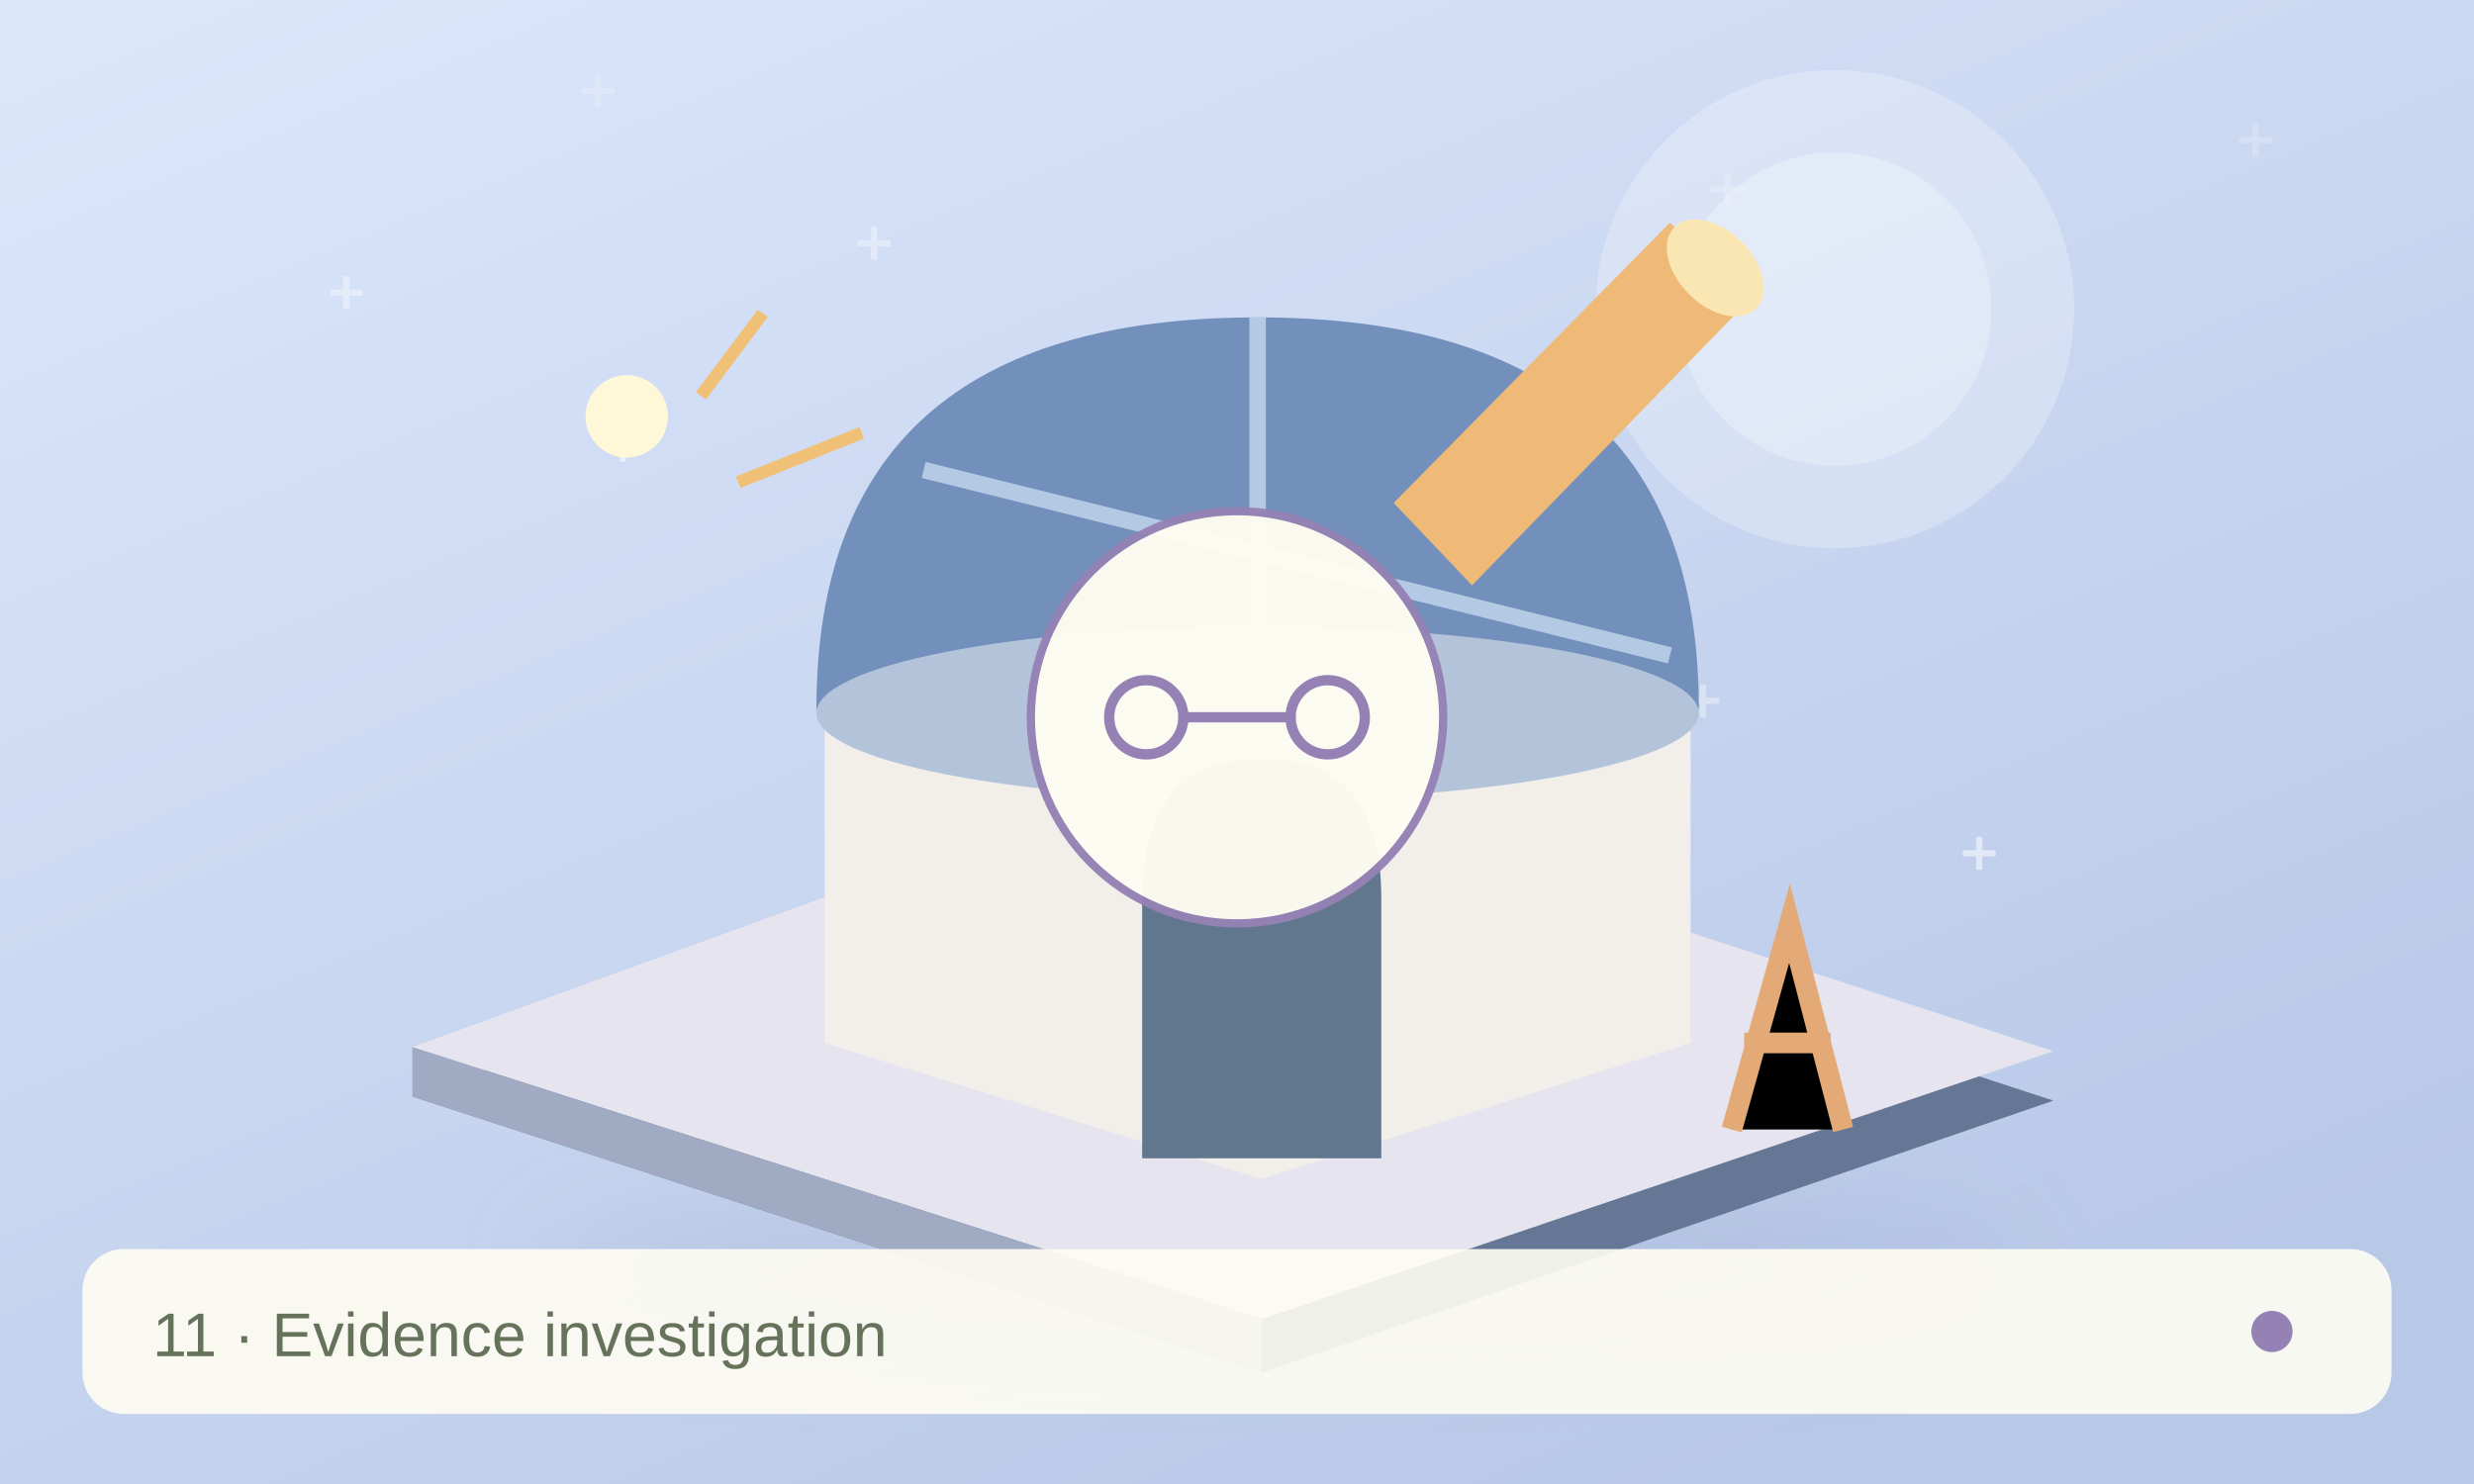
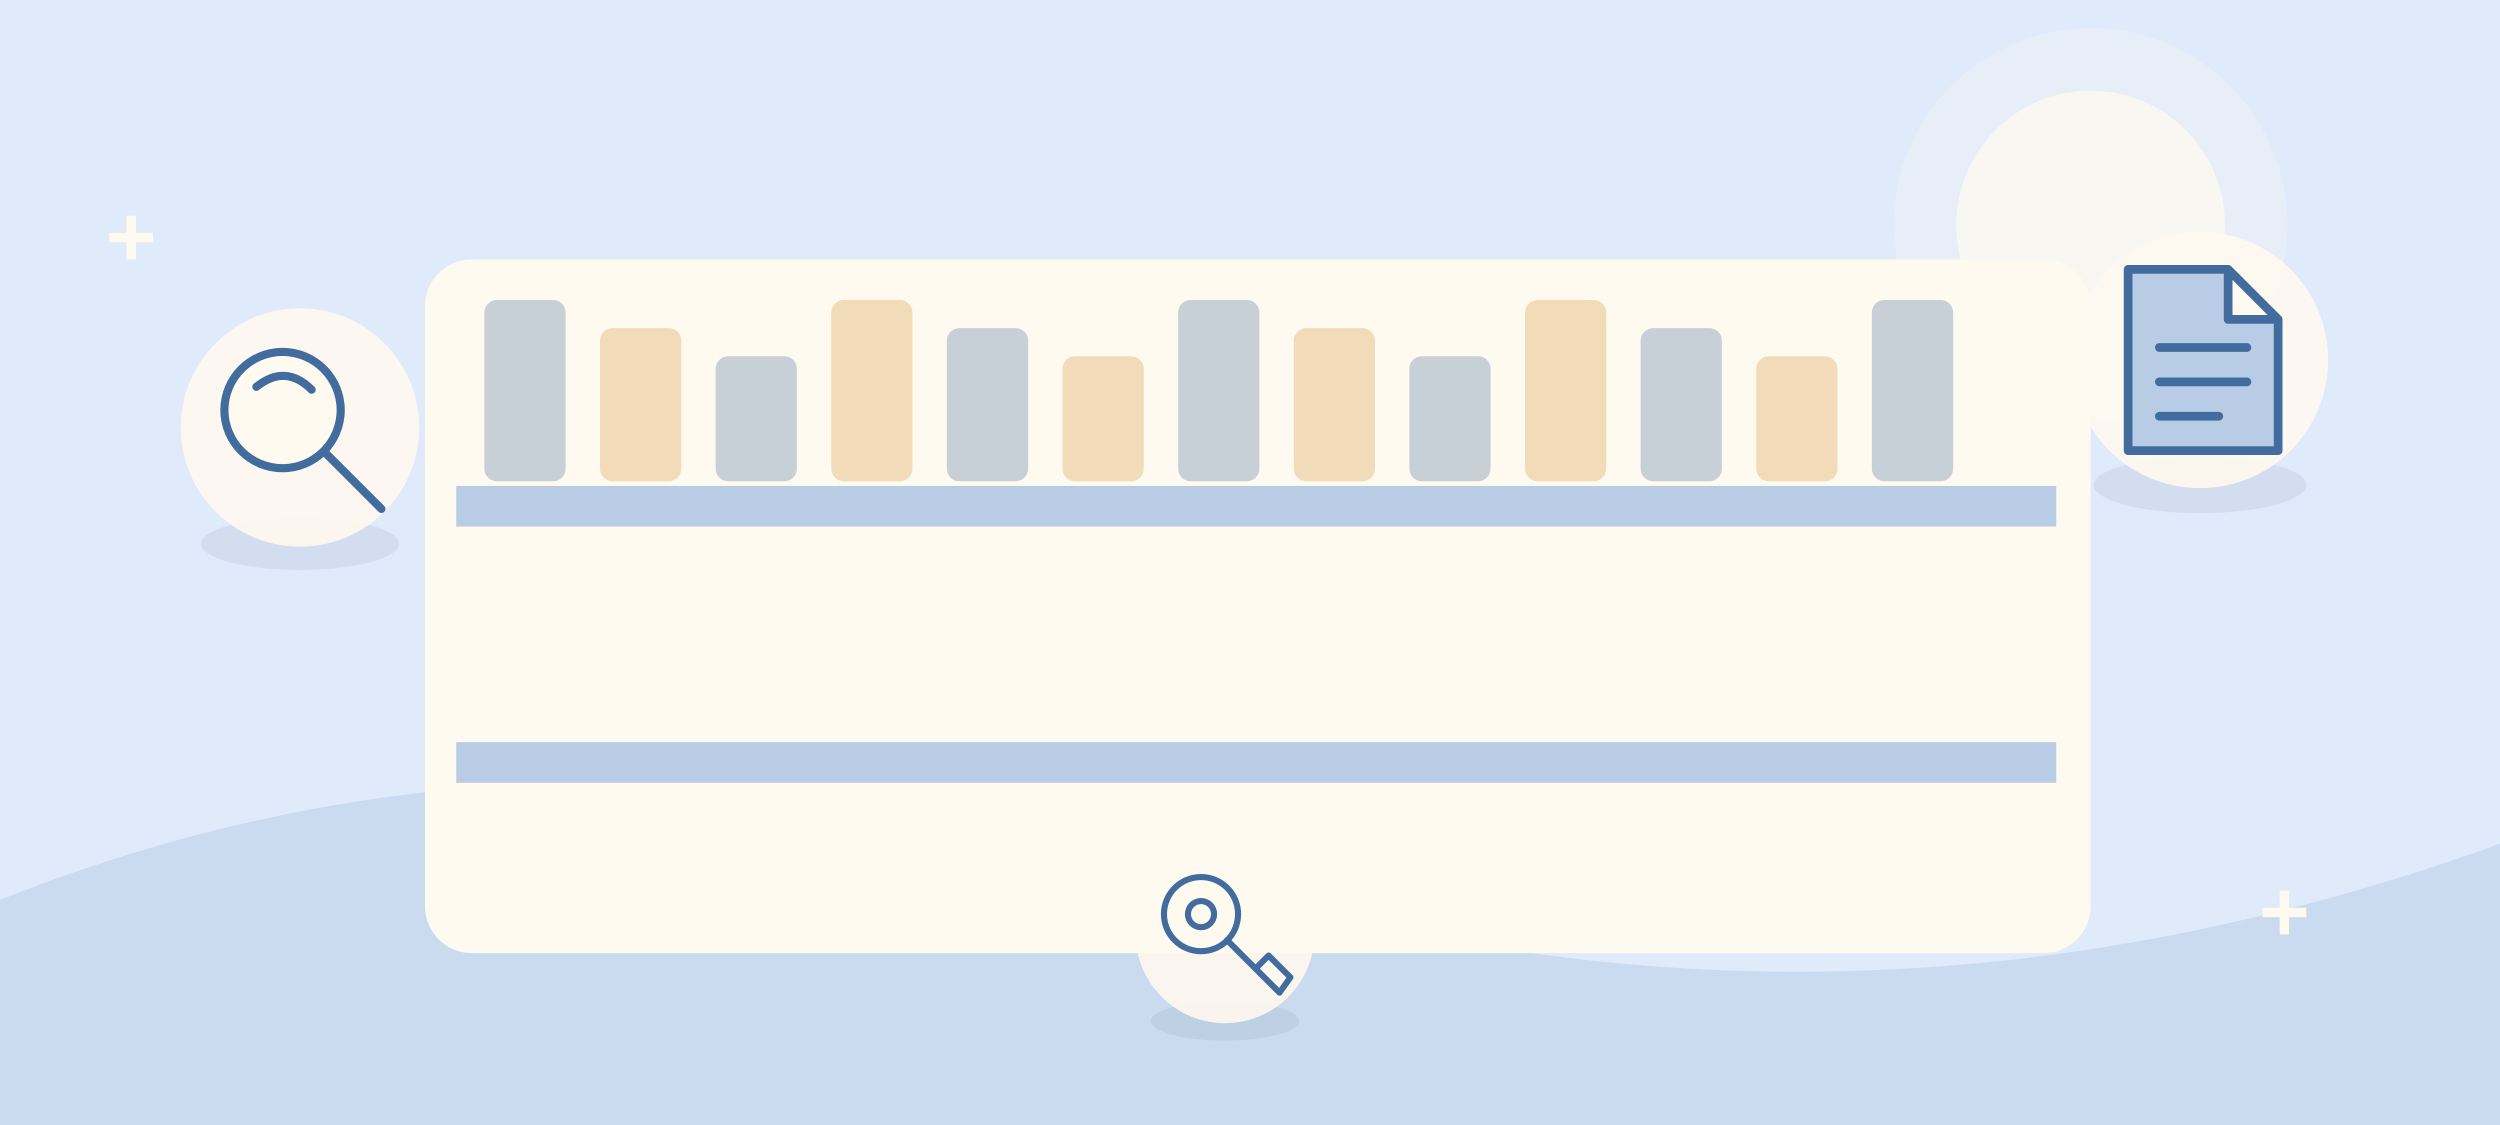
- <svg xmlns="http://www.w3.org/2000/svg" class="world-art " viewBox="0 0 600 360" role="img" aria-label="Evidence investigation: Follow the evidence">
-   <defs>
-     <linearGradient id="_R_0_bg" x2="0.7" y2="1">
-       <stop stop-color="#dce7fb" />
-       <stop offset="1" stop-color="#b8c8e7" />
-     </linearGradient>
-     <linearGradient id="_R_0_stone" x2=".2" y2="1">
-       <stop stop-color="#aaa0d1" />
-       <stop offset="1" stop-color="#686783" />
-     </linearGradient>
-     <linearGradient id="_R_0_portal" x2="0" y2="1">
-       <stop stop-color="#fbe4a6" />
-       <stop offset="1" stop-color="#f1a967" />
-     </linearGradient>
-     <linearGradient id="_R_0_water" x2="0" y2="1">
-       <stop stop-color="#a4d5d5" />
-       <stop offset="1" stop-color="#699fac" />
-     </linearGradient>
-     <filter id="_R_0_shadow" x="-50%" y="-50%" width="200%" height="200%">
-       <feGaussianBlur stdDeviation="12" />
-     </filter>
-   </defs>
-   <rect width="600" height="360" fill="url(#_R_0_bg)" />
-   <circle cx="445" cy="75" r="58" fill="#fff" opacity=".25" />
-   <circle cx="445" cy="75" r="38" fill="#fff" opacity=".25" />
-   <g opacity="0.2" transform="translate(145 22)">
-     <path d="M0-4V4M-4 0H4" stroke="#fff" stroke-width="1.5" />
-   </g>
-   <g opacity="0.36" transform="translate(212 59)">
-     <path d="M0-4V4M-4 0H4" stroke="#fff" stroke-width="1.5" />
-   </g>
-   <g opacity="0.52" transform="translate(279 96)">
-     <path d="M0-4V4M-4 0H4" stroke="#fff" stroke-width="1.5" />
-   </g>
-   <g opacity="0.2" transform="translate(346 133)">
-     <path d="M0-4V4M-4 0H4" stroke="#fff" stroke-width="1.5" />
-   </g>
-   <g opacity="0.36" transform="translate(413 170)">
-     <path d="M0-4V4M-4 0H4" stroke="#fff" stroke-width="1.5" />
-   </g>
-   <g opacity="0.52" transform="translate(480 207)">
-     <path d="M0-4V4M-4 0H4" stroke="#fff" stroke-width="1.5" />
-   </g>
-   <g opacity="0.2" transform="translate(547 34)">
-     <path d="M0-4V4M-4 0H4" stroke="#fff" stroke-width="1.5" />
-   </g>
-   <g opacity="0.36" transform="translate(84 71)">
-     <path d="M0-4V4M-4 0H4" stroke="#fff" stroke-width="1.5" />
-   </g>
-   <g opacity="0.52" transform="translate(151 108)">
-     <path d="M0-4V4M-4 0H4" stroke="#fff" stroke-width="1.5" />
-   </g>
-   <g opacity="0.2" transform="translate(218 145)">
-     <path d="M0-4V4M-4 0H4" stroke="#fff" stroke-width="1.5" />
-   </g>
-   <g opacity="0.36" transform="translate(285 182)">
-     <path d="M0-4V4M-4 0H4" stroke="#fff" stroke-width="1.5" />
-   </g>
-   <g opacity="0.52" transform="translate(352 219)">
-     <path d="M0-4V4M-4 0H4" stroke="#fff" stroke-width="1.5" />
-   </g>
-   <g opacity="0.2" transform="translate(419 46)">
-     <path d="M0-4V4M-4 0H4" stroke="#fff" stroke-width="1.5" />
-   </g>
+ <svg xmlns="http://www.w3.org/2000/svg" class="world-art world-preview " viewBox="0 0 800 360" role="img" aria-label="Evidence investigation: Follow the evidence">
  <g>
-     <ellipse cx="310" cy="308" rx="180" ry="20" fill="#7787ad" opacity=".15" filter="url(#_R_0_shadow)" />
-     <path d="m100 266 187-68 211 69-192 66Z" fill="#657795" />
-     <path d="m100 254 187-68 211 69-192 65Z" fill="#e5e4ef" />
-     <path d="m100 254 206 66v13l-206-67" fill="#a0abc3" />
-     <path d="M200 253v-83q0-90 105-90t105 90v83l-104 33Z" fill="#f2efea" />
-     <path d="M198 172q0-95 107-95t107 95" fill="#7290bb" />
-     <path d="M305 77v95M224 114l181 45" stroke="#b4c9e3" stroke-width="4" />
-     <ellipse cx="305" cy="173" rx="107" ry="21" fill="#b3c4da" />
-     <path d="M277 281v-63q0-34 29-34t29 34v63" fill="#60778d" />
-     <path d="m338 122 67-68 19 19-67 69Z" fill="#efba77" />
-     <ellipse cx="416" cy="65" rx="14" ry="9" transform="rotate(45 416 65)" fill="#f9e6b2" />
-     <path d="m170 96 15-20m-6 41 30-12" stroke="#f1c077" stroke-width="3" />
-     <circle cx="152" cy="101" r="10" fill="#fff8d8" />
-     <path d="m420 274 14-50 13 50M423 253h21" stroke="#e3a976" stroke-width="5" />
-   </g>
-   <g transform="translate(300 174)">
-     <circle r="50" fill="#fffdf2" stroke="#9581b4" stroke-width="2" opacity=".96" />
-     <g stroke="#9581b4" stroke-width="2.5" fill="none" stroke-linecap="round" stroke-linejoin="round">
-       <circle cx="-22" r="9" />
-       <circle cx="22" r="9" />
-       <path d="M-13 0h26" />
+     <rect width="800" height="360" fill="#dfeafb" />
+     <circle cx="669" cy="72" r="43" fill="#fffaf0" opacity=".7" />
+     <circle cx="669" cy="72" r="63" fill="#fffaf0" opacity=".25" />
+     <path d="M0 288Q180 216 385 281T800 270V360H0Z" fill="#b8cde5" opacity=".55" />
+     <rect x="136" y="83" width="533" height="222" rx="15" fill="#fffaf0" />
+     <path d="M146 162H658M146 244H658" stroke="#b8cde5" stroke-width="13" />
+     <rect x="155" y="96" width="26" height="58" rx="4" fill="#426c9d" opacity=".3" />
+     <rect x="192" y="105" width="26" height="49" rx="4" fill="#d59439" opacity=".3" />
+     <rect x="229" y="114" width="26" height="40" rx="4" fill="#426c9d" opacity=".3" />
+     <rect x="266" y="96" width="26" height="58" rx="4" fill="#d59439" opacity=".3" />
+     <rect x="303" y="105" width="26" height="49" rx="4" fill="#426c9d" opacity=".3" />
+     <rect x="340" y="114" width="26" height="40" rx="4" fill="#d59439" opacity=".3" />
+     <rect x="377" y="96" width="26" height="58" rx="4" fill="#426c9d" opacity=".3" />
+     <rect x="414" y="105" width="26" height="49" rx="4" fill="#d59439" opacity=".3" />
+     <rect x="451" y="114" width="26" height="40" rx="4" fill="#426c9d" opacity=".3" />
+     <rect x="488" y="96" width="26" height="58" rx="4" fill="#d59439" opacity=".3" />
+     <rect x="525" y="105" width="26" height="49" rx="4" fill="#426c9d" opacity=".3" />
+     <rect x="562" y="114" width="26" height="40" rx="4" fill="#d59439" opacity=".3" />
+     <rect x="599" y="96" width="26" height="58" rx="4" fill="#426c9d" opacity=".3" />
+     <g transform="translate(96 136.8) scale(0.9302326)">
+       <ellipse cy="40" rx="34" ry="9" fill="#2e4869" opacity=".08" />
+       <circle r="41" fill="#fffaf0" opacity=".9" />
+       <g stroke="#426c9d" stroke-width="2.8" stroke-linecap="round" stroke-linejoin="round" fill="#fffaf0">
+         <circle cx="-6" cy="-6" r="20" />
+         <path d="M9 9L28 28M-15-14Q-5-22 4-13" />
+       </g>
    </g>
-   </g>
-   <g>
-     <rect x="20" y="303" width="560" height="40" rx="10" fill="#fffdf3" opacity=".9" />
-     <text x="37" y="329" font-family="Arial,sans-serif" font-size="15" fill="#65735b">11 · Evidence investigation</text>
-     <circle cx="551" cy="323" r="5" fill="#9581b4" />
+     <g transform="translate(704 115.2) scale(1)">
+       <ellipse cy="40" rx="34" ry="9" fill="#2e4869" opacity=".08" />
+       <circle r="41" fill="#fffaf0" opacity=".9" />
+       <g stroke="#426c9d" stroke-width="2.8" stroke-linecap="round" stroke-linejoin="round" fill="#b8cde5">
+         <path d="M-23-29H9L25-13V29H-23ZM9-29V-13H25M-13-4H15M-13 7H15M-13 18H6" />
+       </g>
+     </g>
+     <g transform="translate(392 298.8) scale(0.6976744)">
+       <ellipse cy="40" rx="34" ry="9" fill="#2e4869" opacity=".08" />
+       <circle r="41" fill="#fffaf0" opacity=".9" />
+       <g stroke="#426c9d" stroke-width="2.8" stroke-linecap="round" stroke-linejoin="round" fill="#fffaf0">
+         <circle cx="-11" cy="-9" r="17" />
+         <circle cx="-11" cy="-9" r="6" />
+         <path d="M1 3L25 27L30 20L20 10L14 16" />
+       </g>
+     </g>
+     <path d="M42 69v14M35 76h14M731 285v14M724 292h14" stroke="#fffaf0" stroke-width="3" />
  </g>
</svg>
